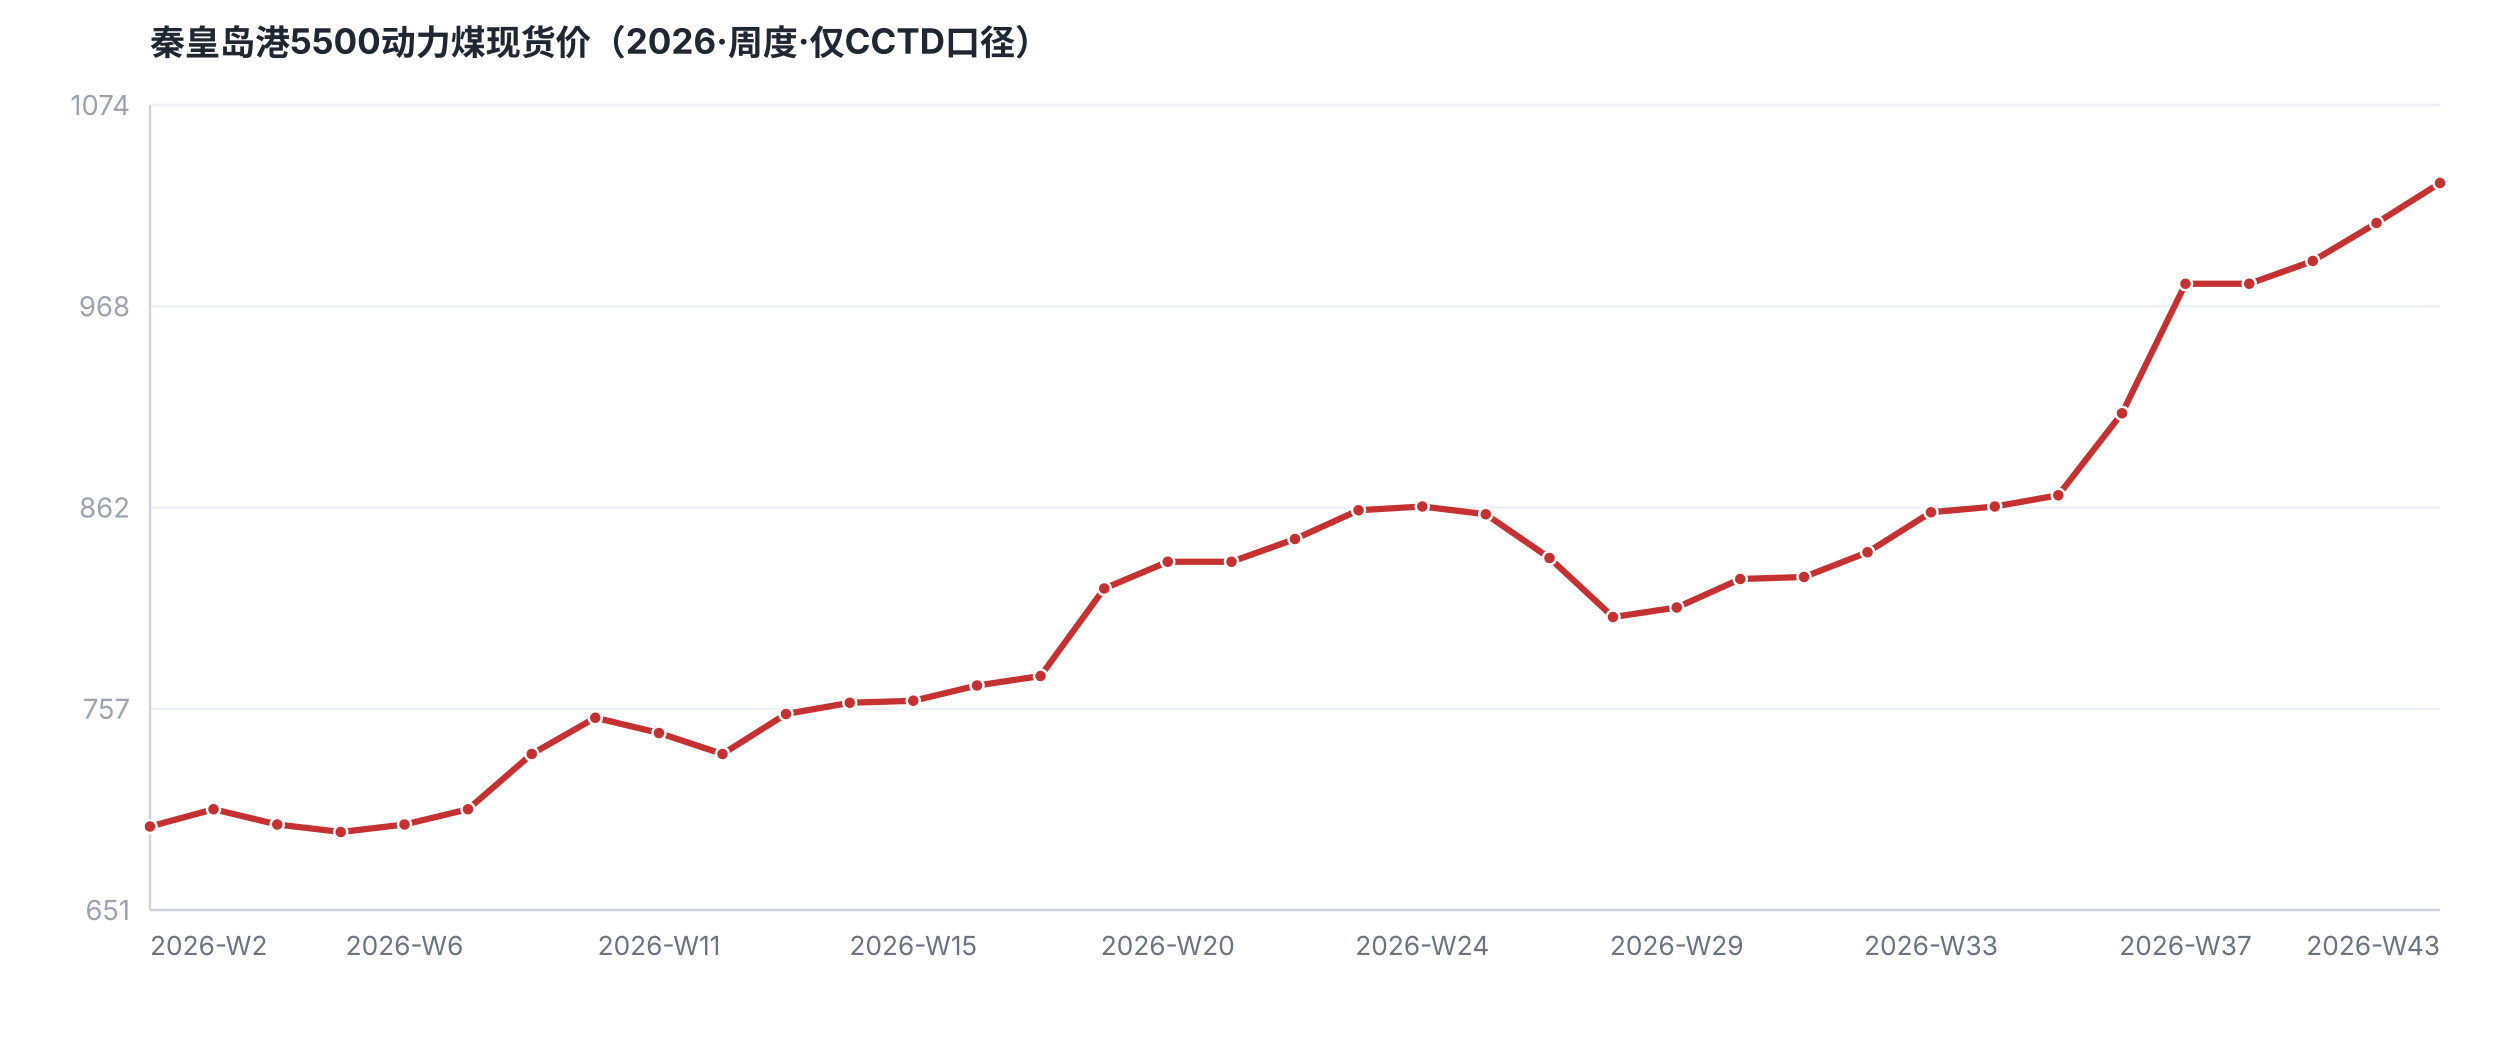
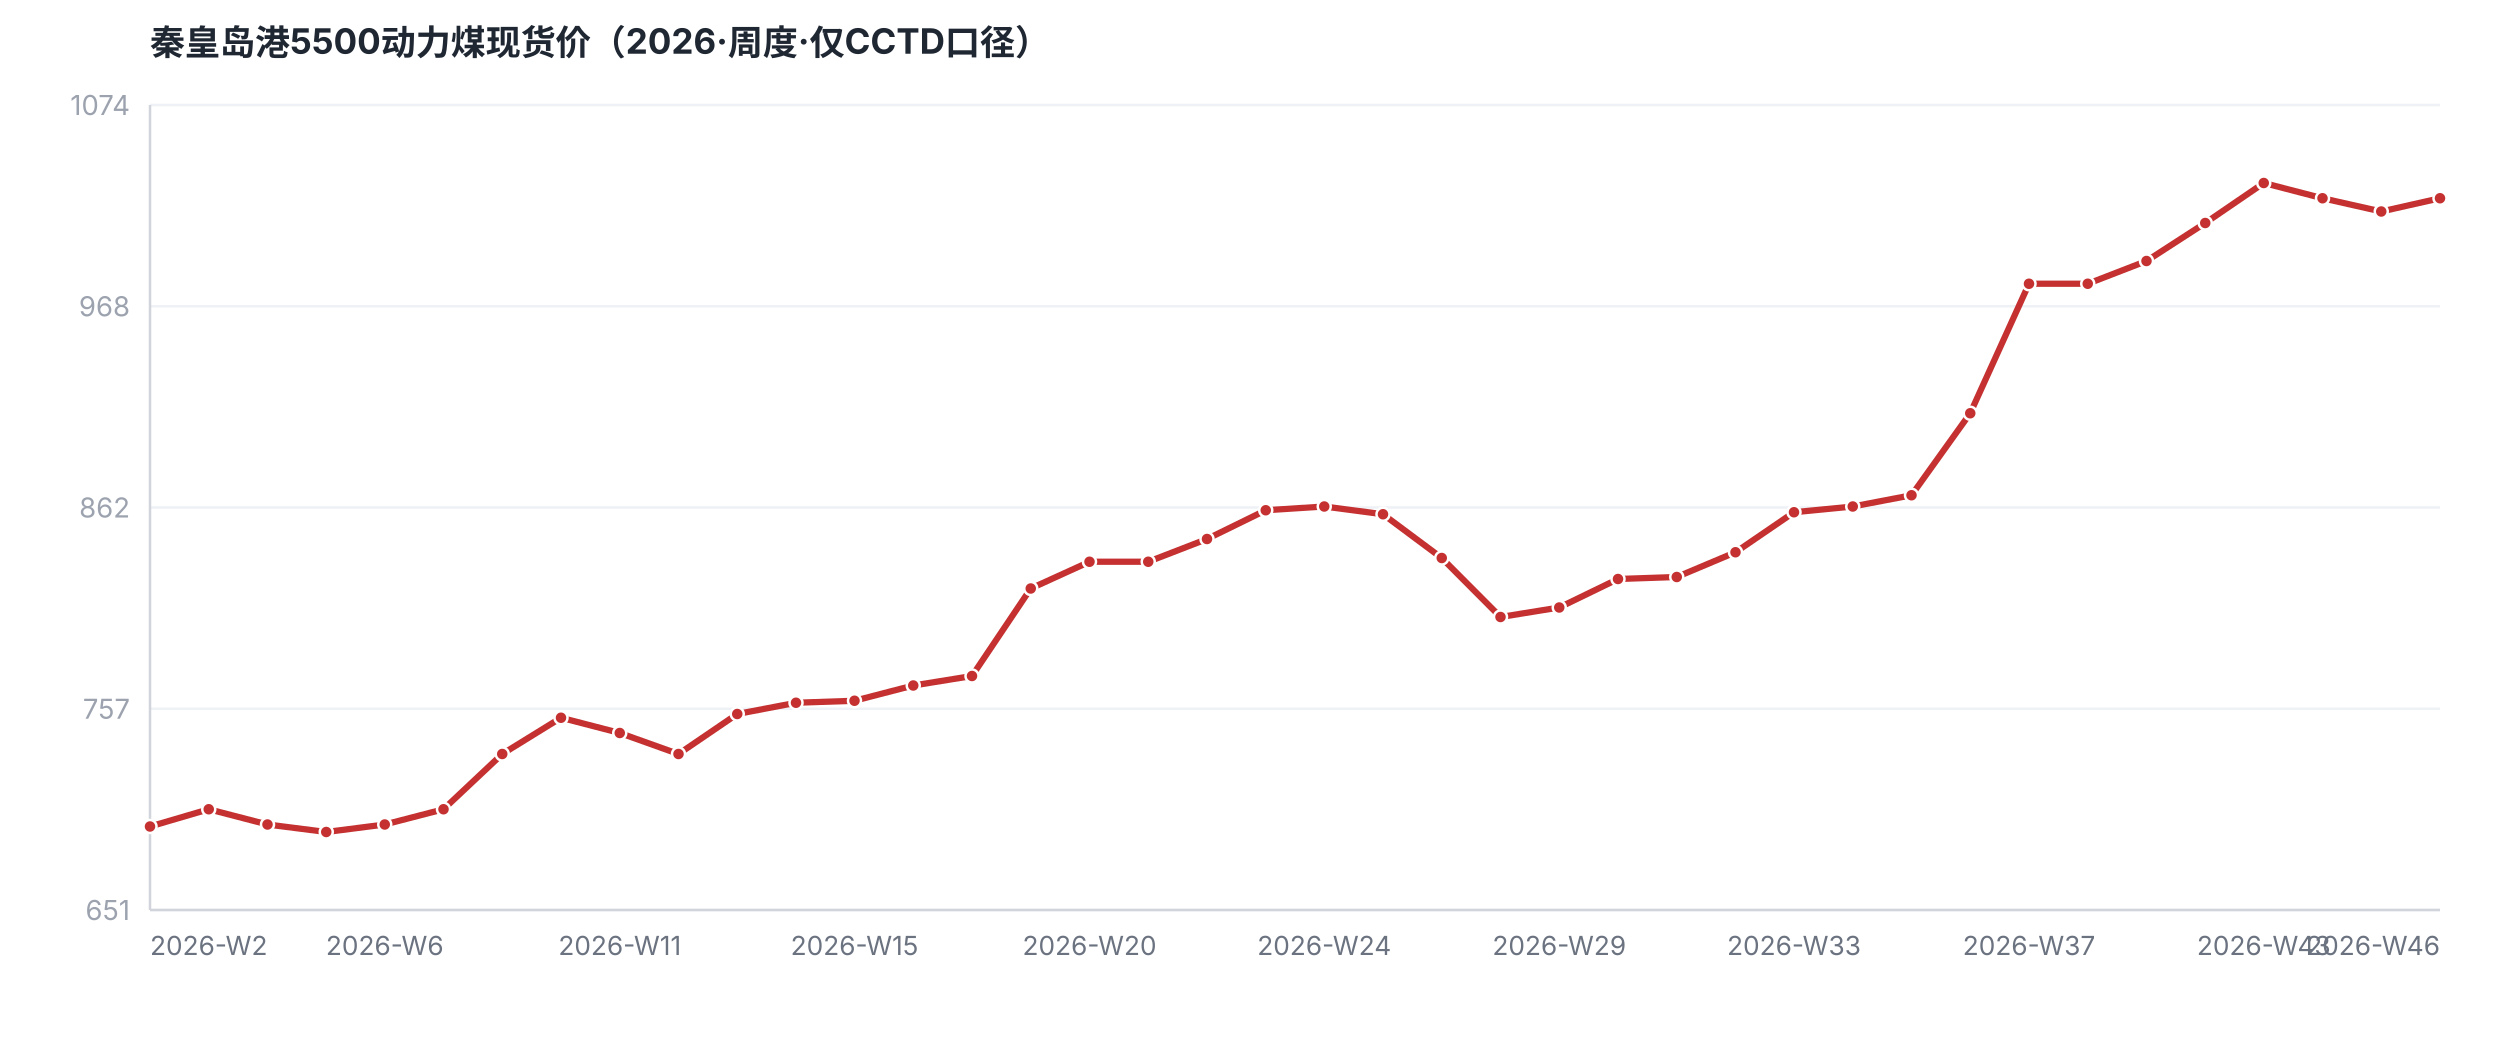
<svg xmlns="http://www.w3.org/2000/svg" viewBox="0 0 1000 420" font-family="-apple-system,Segoe UI,PingFang SC,sans-serif">
  <rect width="1000" height="420" fill="#ffffff" />
  <text x="60" y="22" fill="#1f2733" font-size="14" font-weight="700">秦皇岛港5500动力煤现货价（2026·周度·仅CCTD口径）</text>
  <line x1="60" y1="364.0" x2="976" y2="364.0" stroke="#eef1f5" />
  <text x="52" y="368.0" font-size="11" fill="#9ca3af" text-anchor="end">651</text>
  <line x1="60" y1="283.5" x2="976" y2="283.5" stroke="#eef1f5" />
  <text x="52" y="287.5" font-size="11" fill="#9ca3af" text-anchor="end">757</text>
  <line x1="60" y1="203.0" x2="976" y2="203.0" stroke="#eef1f5" />
  <text x="52" y="207.0" font-size="11" fill="#9ca3af" text-anchor="end">862</text>
  <line x1="60" y1="122.5" x2="976" y2="122.5" stroke="#eef1f5" />
  <text x="52" y="126.5" font-size="11" fill="#9ca3af" text-anchor="end">968</text>
  <line x1="60" y1="42.0" x2="976" y2="42.0" stroke="#eef1f5" />
  <text x="52" y="46.0" font-size="11" fill="#9ca3af" text-anchor="end">1074</text>
  <line x1="60" y1="42" x2="60" y2="364" stroke="#d1d5db" />
  <line x1="60" y1="364" x2="976" y2="364" stroke="#d1d5db" />
-   <path d="M60.0 330.6 L85.4 323.7 L110.9 329.8 L136.3 332.8 L161.8 329.8 L187.2 323.7 L212.7 301.6 L238.1 287.1 L263.6 293.2 L289.0 301.6 L314.4 285.6 L339.9 281.1 L365.3 280.3 L390.8 274.2 L416.2 270.4 L441.7 235.4 L467.1 224.7 L492.6 224.7 L518.0 215.6 L543.4 204.1 L568.9 202.6 L594.3 205.7 L619.8 223.2 L645.2 246.8 L670.7 243.0 L696.1 231.6 L721.6 230.8 L747.0 220.9 L772.4 204.9 L797.9 202.6 L823.3 198.1 L848.8 165.3 L874.2 113.5 L899.7 113.5 L925.1 104.4 L950.6 89.2 L976.0 73.2" fill="none" stroke="#c53030" stroke-width="2.5" />
+   <path d="M60.0 330.6 L83.5 323.7 L107.0 329.8 L130.5 332.8 L153.9 329.8 L177.4 323.7 L200.9 301.6 L224.4 287.1 L247.9 293.2 L271.4 301.6 L294.9 285.6 L318.4 281.1 L341.8 280.3 L365.3 274.2 L388.8 270.4 L412.3 235.4 L435.8 224.7 L459.3 224.7 L482.8 215.6 L506.3 204.1 L529.7 202.6 L553.2 205.7 L576.7 223.2 L600.2 246.8 L623.7 243.0 L647.2 231.6 L670.7 230.8 L694.2 220.9 L717.6 204.9 L741.1 202.6 L764.6 198.1 L788.1 165.3 L811.6 113.5 L835.1 113.5 L858.6 104.4 L882.1 89.2 L905.5 73.2 L929.0 79.3 L952.5 84.6 L976.0 79.3" fill="none" stroke="#c53030" stroke-width="2.5" />
  <circle cx="60.0" cy="330.6" r="2.6" fill="#c53030" stroke="#fff" stroke-width="1" />
-   <circle cx="85.4" cy="323.7" r="2.6" fill="#c53030" stroke="#fff" stroke-width="1" />
-   <circle cx="110.9" cy="329.8" r="2.6" fill="#c53030" stroke="#fff" stroke-width="1" />
-   <circle cx="136.3" cy="332.8" r="2.6" fill="#c53030" stroke="#fff" stroke-width="1" />
-   <circle cx="161.8" cy="329.8" r="2.6" fill="#c53030" stroke="#fff" stroke-width="1" />
-   <circle cx="187.2" cy="323.7" r="2.6" fill="#c53030" stroke="#fff" stroke-width="1" />
-   <circle cx="212.7" cy="301.6" r="2.6" fill="#c53030" stroke="#fff" stroke-width="1" />
-   <circle cx="238.1" cy="287.1" r="2.6" fill="#c53030" stroke="#fff" stroke-width="1" />
-   <circle cx="263.6" cy="293.2" r="2.6" fill="#c53030" stroke="#fff" stroke-width="1" />
-   <circle cx="289.0" cy="301.6" r="2.6" fill="#c53030" stroke="#fff" stroke-width="1" />
-   <circle cx="314.4" cy="285.6" r="2.6" fill="#c53030" stroke="#fff" stroke-width="1" />
-   <circle cx="339.9" cy="281.1" r="2.6" fill="#c53030" stroke="#fff" stroke-width="1" />
-   <circle cx="365.3" cy="280.3" r="2.6" fill="#c53030" stroke="#fff" stroke-width="1" />
-   <circle cx="390.8" cy="274.2" r="2.6" fill="#c53030" stroke="#fff" stroke-width="1" />
-   <circle cx="416.2" cy="270.4" r="2.6" fill="#c53030" stroke="#fff" stroke-width="1" />
-   <circle cx="441.7" cy="235.4" r="2.6" fill="#c53030" stroke="#fff" stroke-width="1" />
-   <circle cx="467.1" cy="224.7" r="2.6" fill="#c53030" stroke="#fff" stroke-width="1" />
-   <circle cx="492.6" cy="224.7" r="2.6" fill="#c53030" stroke="#fff" stroke-width="1" />
-   <circle cx="518.0" cy="215.6" r="2.6" fill="#c53030" stroke="#fff" stroke-width="1" />
-   <circle cx="543.4" cy="204.1" r="2.6" fill="#c53030" stroke="#fff" stroke-width="1" />
-   <circle cx="568.9" cy="202.6" r="2.6" fill="#c53030" stroke="#fff" stroke-width="1" />
-   <circle cx="594.3" cy="205.7" r="2.6" fill="#c53030" stroke="#fff" stroke-width="1" />
-   <circle cx="619.8" cy="223.2" r="2.6" fill="#c53030" stroke="#fff" stroke-width="1" />
-   <circle cx="645.2" cy="246.8" r="2.6" fill="#c53030" stroke="#fff" stroke-width="1" />
-   <circle cx="670.7" cy="243.0" r="2.6" fill="#c53030" stroke="#fff" stroke-width="1" />
-   <circle cx="696.1" cy="231.6" r="2.6" fill="#c53030" stroke="#fff" stroke-width="1" />
-   <circle cx="721.6" cy="230.8" r="2.6" fill="#c53030" stroke="#fff" stroke-width="1" />
-   <circle cx="747.0" cy="220.9" r="2.6" fill="#c53030" stroke="#fff" stroke-width="1" />
-   <circle cx="772.4" cy="204.9" r="2.6" fill="#c53030" stroke="#fff" stroke-width="1" />
-   <circle cx="797.9" cy="202.6" r="2.6" fill="#c53030" stroke="#fff" stroke-width="1" />
-   <circle cx="823.3" cy="198.1" r="2.6" fill="#c53030" stroke="#fff" stroke-width="1" />
-   <circle cx="848.8" cy="165.3" r="2.6" fill="#c53030" stroke="#fff" stroke-width="1" />
-   <circle cx="874.2" cy="113.5" r="2.6" fill="#c53030" stroke="#fff" stroke-width="1" />
-   <circle cx="899.7" cy="113.5" r="2.6" fill="#c53030" stroke="#fff" stroke-width="1" />
-   <circle cx="925.1" cy="104.4" r="2.6" fill="#c53030" stroke="#fff" stroke-width="1" />
-   <circle cx="950.6" cy="89.2" r="2.6" fill="#c53030" stroke="#fff" stroke-width="1" />
-   <circle cx="976.0" cy="73.2" r="2.6" fill="#c53030" stroke="#fff" stroke-width="1" />
+   <circle cx="83.5" cy="323.7" r="2.6" fill="#c53030" stroke="#fff" stroke-width="1" />
+   <circle cx="107.0" cy="329.8" r="2.6" fill="#c53030" stroke="#fff" stroke-width="1" />
+   <circle cx="130.5" cy="332.8" r="2.6" fill="#c53030" stroke="#fff" stroke-width="1" />
+   <circle cx="153.9" cy="329.8" r="2.6" fill="#c53030" stroke="#fff" stroke-width="1" />
+   <circle cx="177.4" cy="323.7" r="2.6" fill="#c53030" stroke="#fff" stroke-width="1" />
+   <circle cx="200.9" cy="301.6" r="2.6" fill="#c53030" stroke="#fff" stroke-width="1" />
+   <circle cx="224.4" cy="287.1" r="2.6" fill="#c53030" stroke="#fff" stroke-width="1" />
+   <circle cx="247.9" cy="293.2" r="2.6" fill="#c53030" stroke="#fff" stroke-width="1" />
+   <circle cx="271.4" cy="301.6" r="2.6" fill="#c53030" stroke="#fff" stroke-width="1" />
+   <circle cx="294.9" cy="285.6" r="2.6" fill="#c53030" stroke="#fff" stroke-width="1" />
+   <circle cx="318.4" cy="281.1" r="2.6" fill="#c53030" stroke="#fff" stroke-width="1" />
+   <circle cx="341.8" cy="280.3" r="2.6" fill="#c53030" stroke="#fff" stroke-width="1" />
+   <circle cx="365.3" cy="274.2" r="2.6" fill="#c53030" stroke="#fff" stroke-width="1" />
+   <circle cx="388.8" cy="270.4" r="2.6" fill="#c53030" stroke="#fff" stroke-width="1" />
+   <circle cx="412.3" cy="235.4" r="2.6" fill="#c53030" stroke="#fff" stroke-width="1" />
+   <circle cx="435.8" cy="224.7" r="2.6" fill="#c53030" stroke="#fff" stroke-width="1" />
+   <circle cx="459.3" cy="224.7" r="2.6" fill="#c53030" stroke="#fff" stroke-width="1" />
+   <circle cx="482.8" cy="215.6" r="2.6" fill="#c53030" stroke="#fff" stroke-width="1" />
+   <circle cx="506.3" cy="204.1" r="2.6" fill="#c53030" stroke="#fff" stroke-width="1" />
+   <circle cx="529.7" cy="202.6" r="2.6" fill="#c53030" stroke="#fff" stroke-width="1" />
+   <circle cx="553.2" cy="205.7" r="2.6" fill="#c53030" stroke="#fff" stroke-width="1" />
+   <circle cx="576.7" cy="223.2" r="2.6" fill="#c53030" stroke="#fff" stroke-width="1" />
+   <circle cx="600.2" cy="246.8" r="2.6" fill="#c53030" stroke="#fff" stroke-width="1" />
+   <circle cx="623.7" cy="243.0" r="2.6" fill="#c53030" stroke="#fff" stroke-width="1" />
+   <circle cx="647.2" cy="231.6" r="2.6" fill="#c53030" stroke="#fff" stroke-width="1" />
+   <circle cx="670.7" cy="230.8" r="2.6" fill="#c53030" stroke="#fff" stroke-width="1" />
+   <circle cx="694.2" cy="220.9" r="2.6" fill="#c53030" stroke="#fff" stroke-width="1" />
+   <circle cx="717.6" cy="204.9" r="2.6" fill="#c53030" stroke="#fff" stroke-width="1" />
+   <circle cx="741.1" cy="202.6" r="2.6" fill="#c53030" stroke="#fff" stroke-width="1" />
+   <circle cx="764.6" cy="198.1" r="2.6" fill="#c53030" stroke="#fff" stroke-width="1" />
+   <circle cx="788.1" cy="165.3" r="2.6" fill="#c53030" stroke="#fff" stroke-width="1" />
+   <circle cx="811.6" cy="113.5" r="2.6" fill="#c53030" stroke="#fff" stroke-width="1" />
+   <circle cx="835.1" cy="113.5" r="2.6" fill="#c53030" stroke="#fff" stroke-width="1" />
+   <circle cx="858.6" cy="104.4" r="2.6" fill="#c53030" stroke="#fff" stroke-width="1" />
+   <circle cx="882.1" cy="89.2" r="2.6" fill="#c53030" stroke="#fff" stroke-width="1" />
+   <circle cx="905.5" cy="73.2" r="2.6" fill="#c53030" stroke="#fff" stroke-width="1" />
+   <circle cx="929.0" cy="79.3" r="2.6" fill="#c53030" stroke="#fff" stroke-width="1" />
+   <circle cx="952.5" cy="84.6" r="2.6" fill="#c53030" stroke="#fff" stroke-width="1" />
+   <circle cx="976.0" cy="79.3" r="2.6" fill="#c53030" stroke="#fff" stroke-width="1" />
  <text x="60.0" y="382.0" font-size="10.5" fill="#6b7280" text-anchor="start">2026-W2</text>
-   <text x="161.8" y="382.0" font-size="10.5" fill="#6b7280" text-anchor="middle">2026-W6</text>
-   <text x="263.6" y="382.0" font-size="10.5" fill="#6b7280" text-anchor="middle">2026-W11</text>
-   <text x="365.3" y="382.0" font-size="10.5" fill="#6b7280" text-anchor="middle">2026-W15</text>
-   <text x="467.1" y="382.0" font-size="10.5" fill="#6b7280" text-anchor="middle">2026-W20</text>
-   <text x="568.9" y="382.0" font-size="10.5" fill="#6b7280" text-anchor="middle">2026-W24</text>
-   <text x="670.7" y="382.0" font-size="10.5" fill="#6b7280" text-anchor="middle">2026-W29</text>
-   <text x="772.4" y="382.0" font-size="10.5" fill="#6b7280" text-anchor="middle">2026-W33</text>
-   <text x="874.2" y="382.0" font-size="10.5" fill="#6b7280" text-anchor="middle">2026-W37</text>
-   <text x="976.0" y="382.0" font-size="10.5" fill="#6b7280" text-anchor="end">2026-W43</text>
+   <text x="153.9" y="382.0" font-size="10.5" fill="#6b7280" text-anchor="middle">2026-W6</text>
+   <text x="247.9" y="382.0" font-size="10.5" fill="#6b7280" text-anchor="middle">2026-W11</text>
+   <text x="341.8" y="382.0" font-size="10.5" fill="#6b7280" text-anchor="middle">2026-W15</text>
+   <text x="435.8" y="382.0" font-size="10.5" fill="#6b7280" text-anchor="middle">2026-W20</text>
+   <text x="529.7" y="382.0" font-size="10.5" fill="#6b7280" text-anchor="middle">2026-W24</text>
+   <text x="623.7" y="382.0" font-size="10.5" fill="#6b7280" text-anchor="middle">2026-W29</text>
+   <text x="717.6" y="382.0" font-size="10.5" fill="#6b7280" text-anchor="middle">2026-W33</text>
+   <text x="811.6" y="382.0" font-size="10.5" fill="#6b7280" text-anchor="middle">2026-W37</text>
+   <text x="905.5" y="382.0" font-size="10.5" fill="#6b7280" text-anchor="middle">2026-W43</text>
+   <text x="976.0" y="382.0" font-size="10.5" fill="#6b7280" text-anchor="end">2026-W46</text>
</svg>
